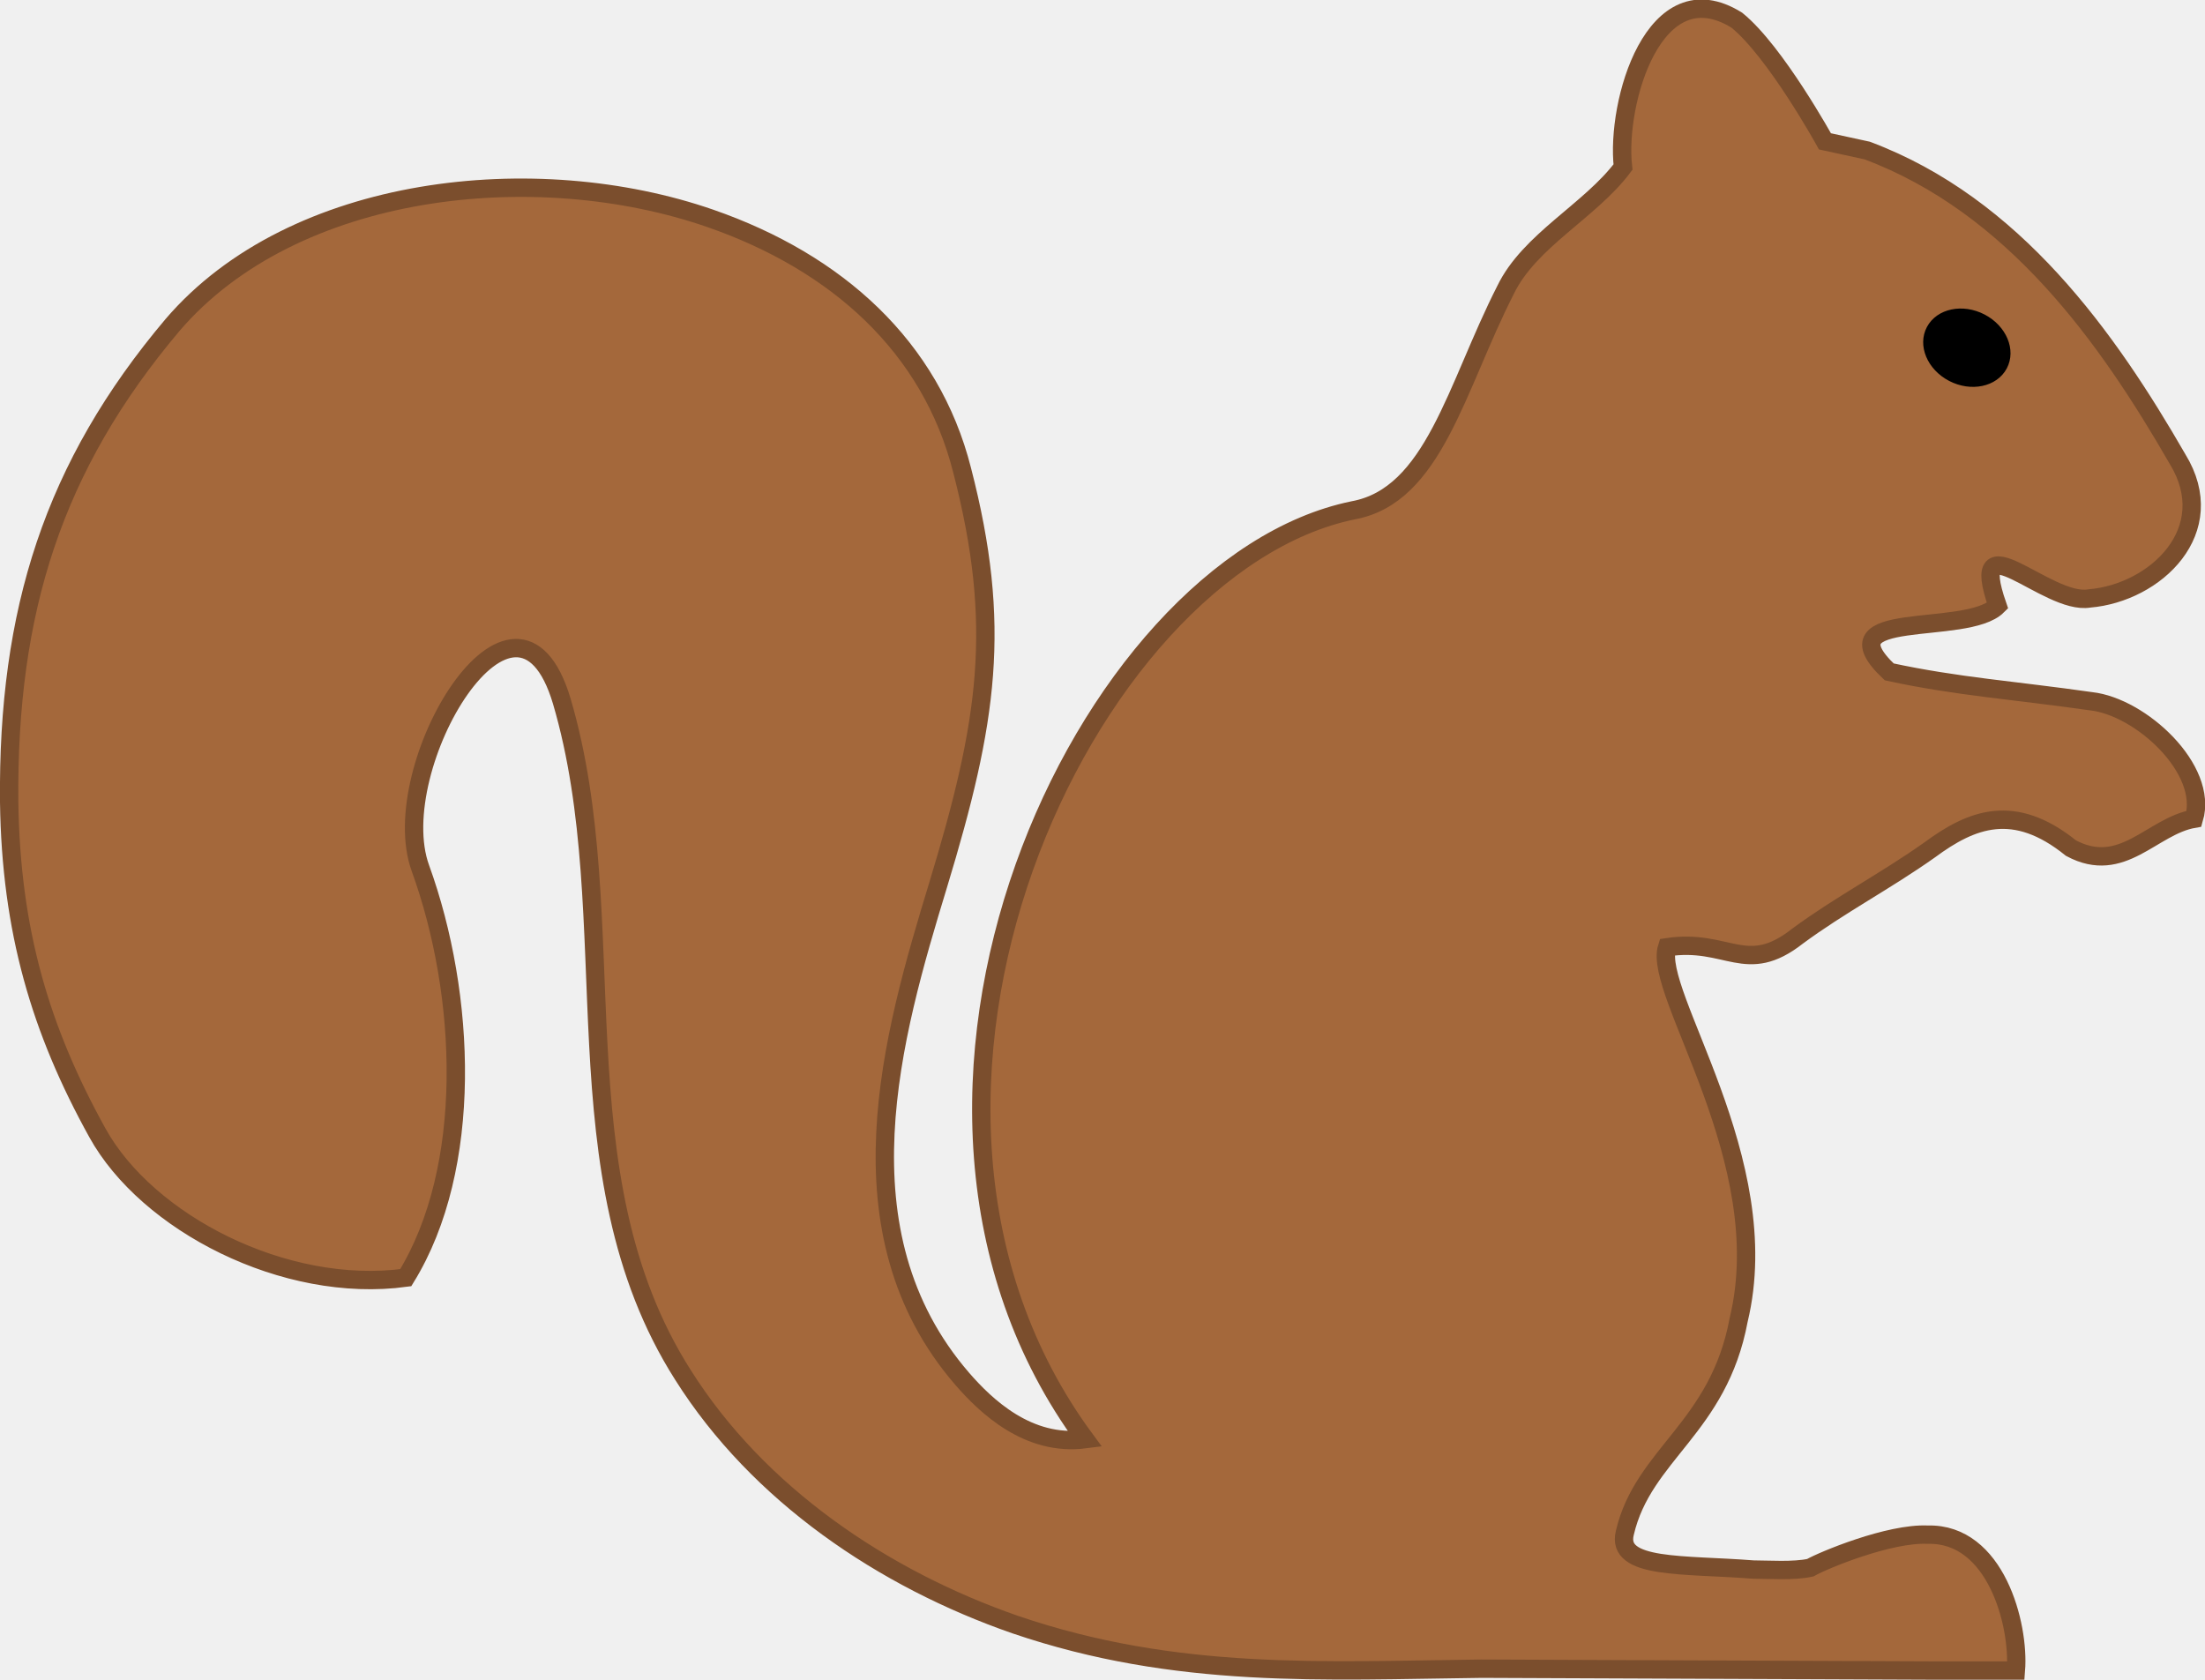
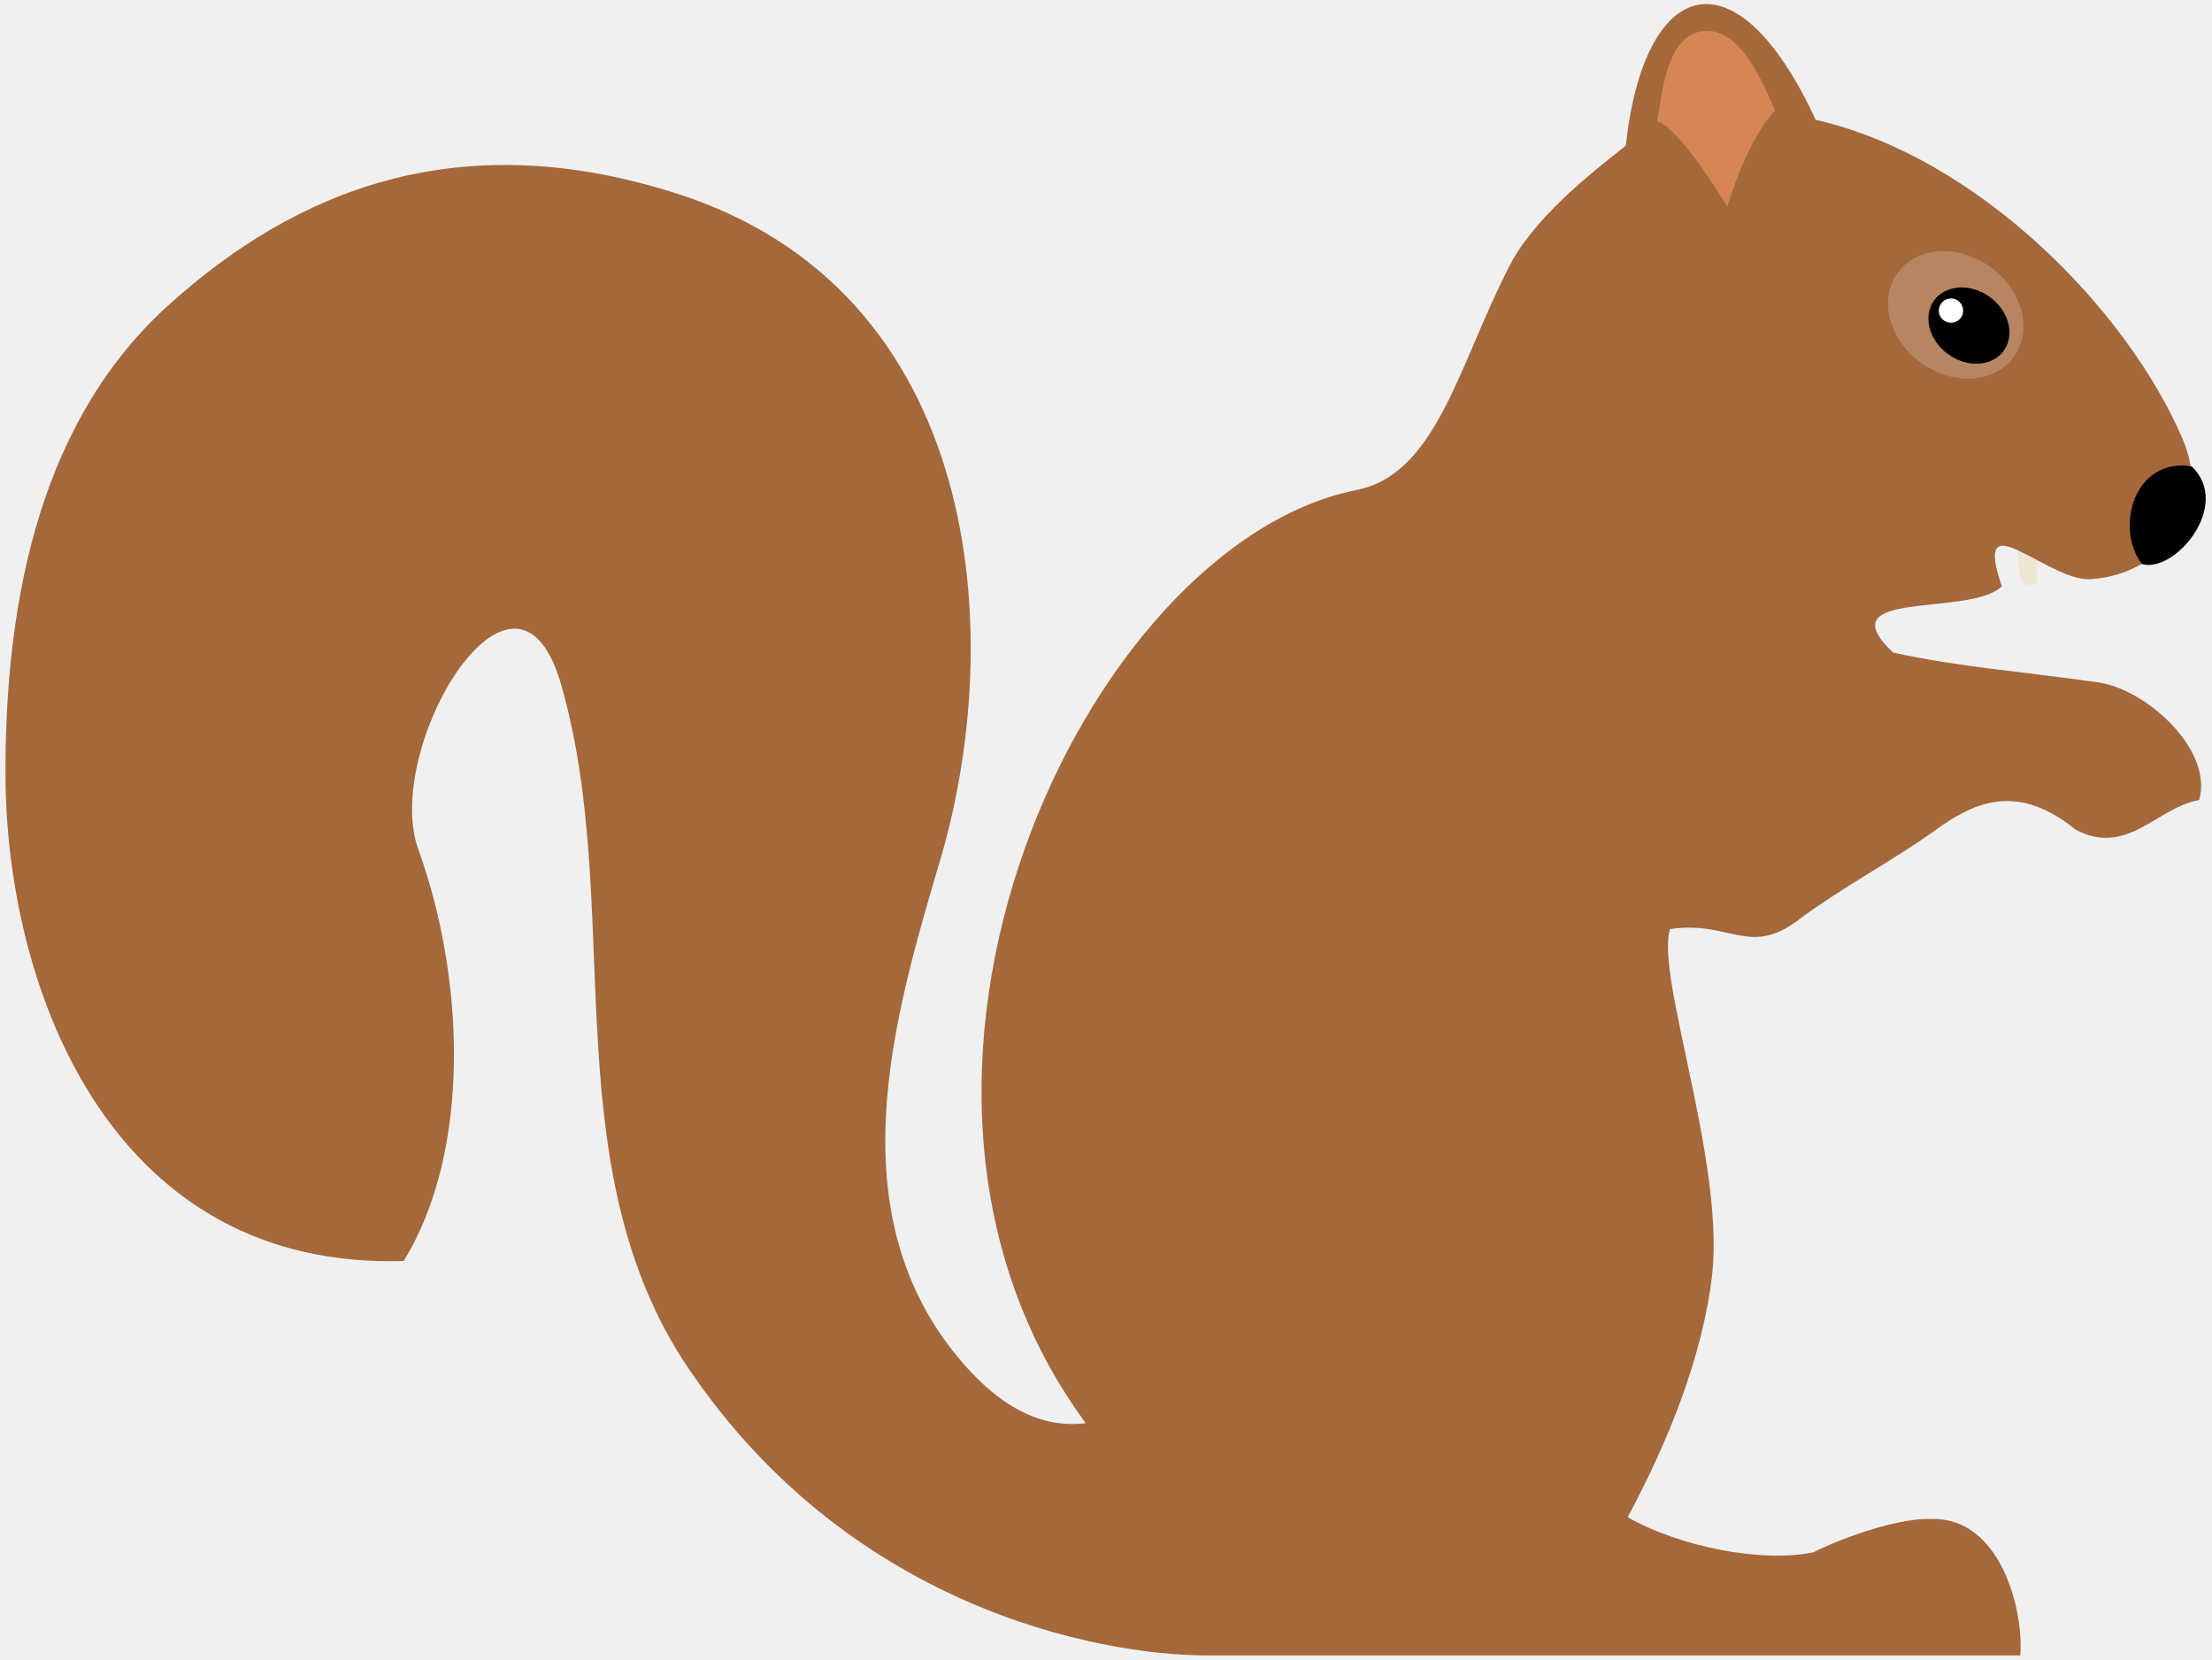
- <svg xmlns="http://www.w3.org/2000/svg" width="1201" height="915" version="1">
-   <path fill="#a4683b" stroke="#7b4e2d" stroke-width="10" d="M737 278c44-8 56-67 83-120 13-27 46-43 64-67-4-35 17-108 62-80 21 17 48 66 48 66l23 5c80 30 131 102 169 168 24 39-12 73-48 76-23 4-67-45-50 4-17 17-96 1-59 36 37 8 68 10 110 16 27 3 64 37 56 64-23 4-39 31-67 16-31-25-54-16-77 1-24 17-49 30-72 47-28 22-38 1-71 6-8 25 60 116 39 203-11 59-52 73-62 116-5 20 32 17 70 20 8 0 22 1 31-1 7-4 43-19 64-18 37-1 50 49 48 74h-46l-245-1c-86 1-166 6-254-24-72-25-140-71-181-136-70-110-31-248-66-367-25-84-97 36-77 91 25 69 29 163-8 223-66 9-141-30-168-79C22 561 6 507 5 437 4 333 29 254 94 177c66-77 198-91 293-58 69 24 120 70 137 137 22 85 14 137-13 226-25 82-56 189 13 269 13 15 36 37 67 33-137-186 0-476 146-506z" />
-   <ellipse cx="1092" cy="-322" stroke="#000" stroke-width="3" rx="23" ry="19" transform="matrix(.8873 .46119 -.47004 .88264 -49 -30)" />
+ <svg xmlns="http://www.w3.org/2000/svg" width="1200" height="900" version="1">
+   <path d="M1096 278s-4 38 3 39 6-2 6-2l1-30z" fill="#ede6d2" stroke="none" stroke-width="5" />
+   <path d="M735 266c44-8 56-67 83-120 13-27 45-52 64-67 10-92 60-107 103-14 88 20 169 103 199 173 17 39-12 73-48 76-23 4-67-45-50 4-17 17-96 1-59 36 37 8 68 10 110 16 27 3 64 37 56 64-23 4-39 31-67 16-31-25-54-16-77 1-24 17-49 30-72 47-28 22-38 1-71 6-8 25 29 124 23 186-5 46-25 94-46 133 28 16 73 25 101 19 7-4 43-19 64-18 37-1 50 49 48 74H655c-59 0-197-26-285-161-70-110-31-248-66-367-25-84-97 36-77 91 25 69 29 163-8 223C63 689 5 542 3 425 2 321 24 226 92 165c69-62 156-97 272-61 170 52 183 242 145 366-24 82-56 189 13 269 13 15 36 37 67 33-137-186 0-476 146-506z" fill="#a4683b" />
+   <path d="M1189 253c22 21-9 58-27 53-15-20-4-58 27-53z" />
+   <g transform="translate(-6 -10)">
+     <g transform="matrix(.79901 .60132 -.60927 .79296 19 -212)">
+       <ellipse cx="1070.4" cy="-316.3" rx="38.9" ry="32.1" fill="#fffffe" fill-opacity=".2" />
+       <ellipse cx="1079.6" cy="-316" rx="23.3" ry="19.2" />
+     </g>
+     <circle cx="1064.4" cy="178.5" r="6.6" fill="#fff" />
+   </g>
+   <path d="M899 66c3-19 6-46 24-49 19-3 31 22 40 43 0 0-13 11-26 52-29-47-38-46-38-46z" fill="#d68655" />
</svg>
